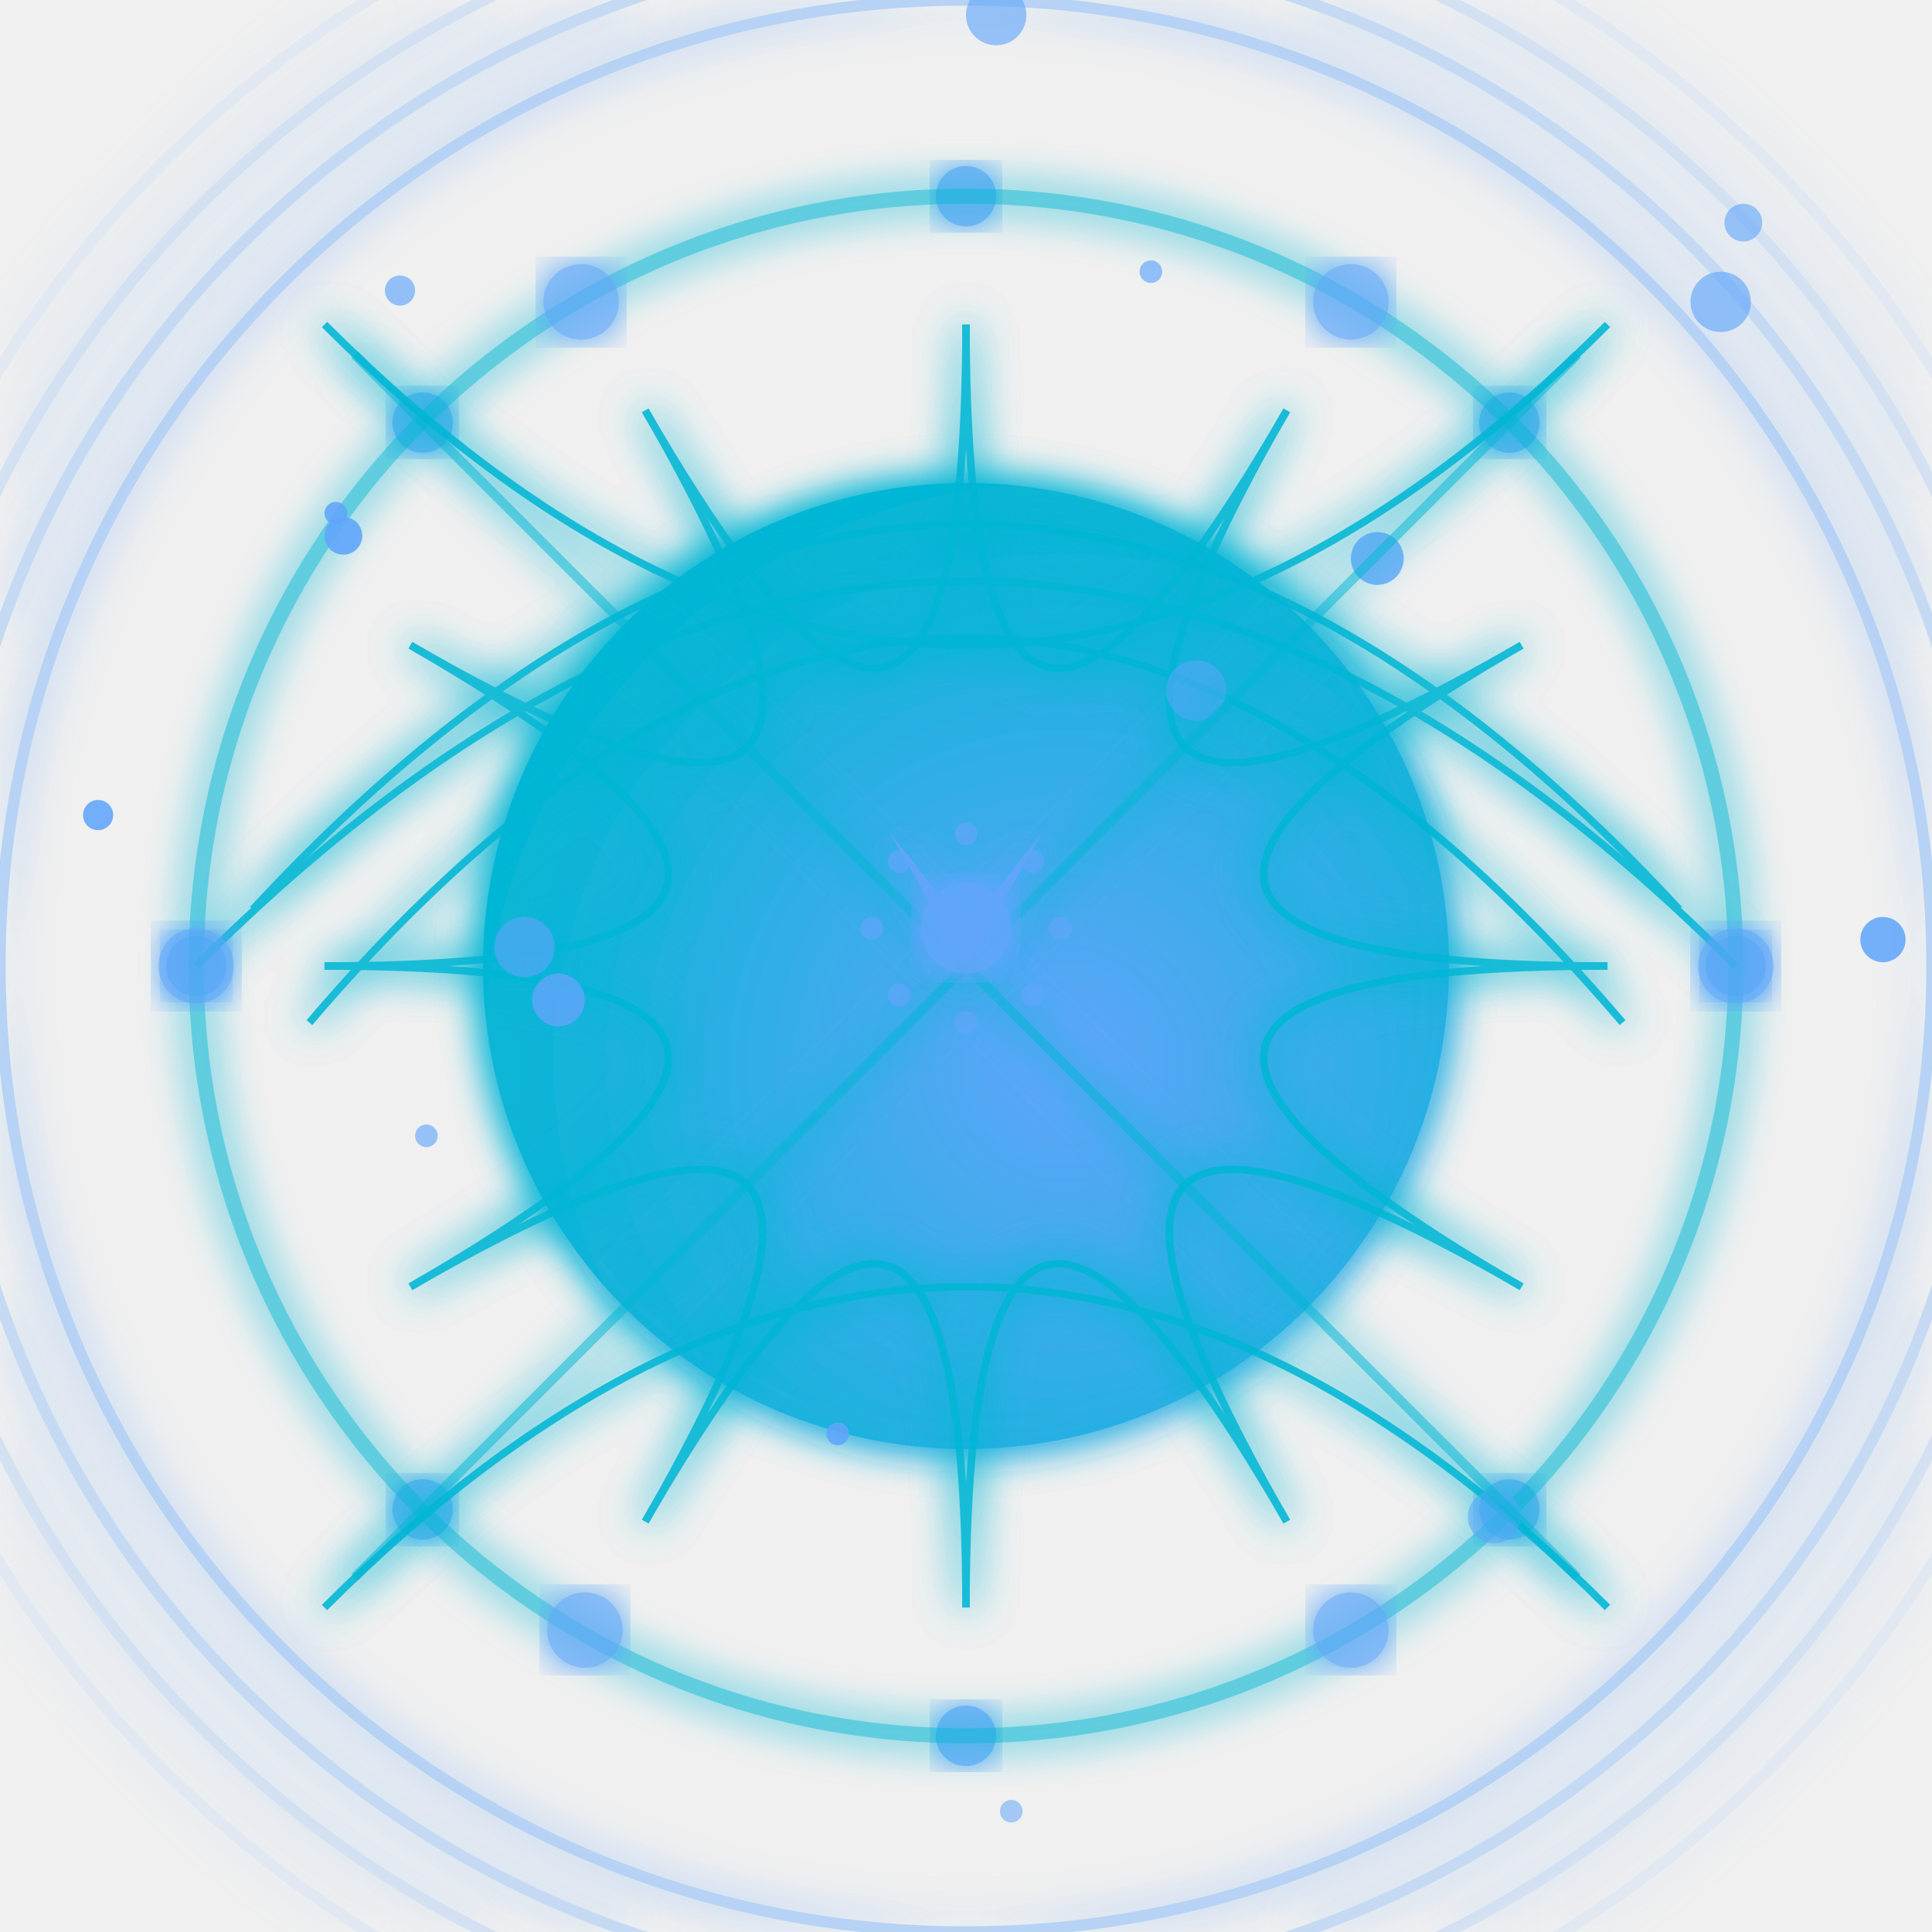
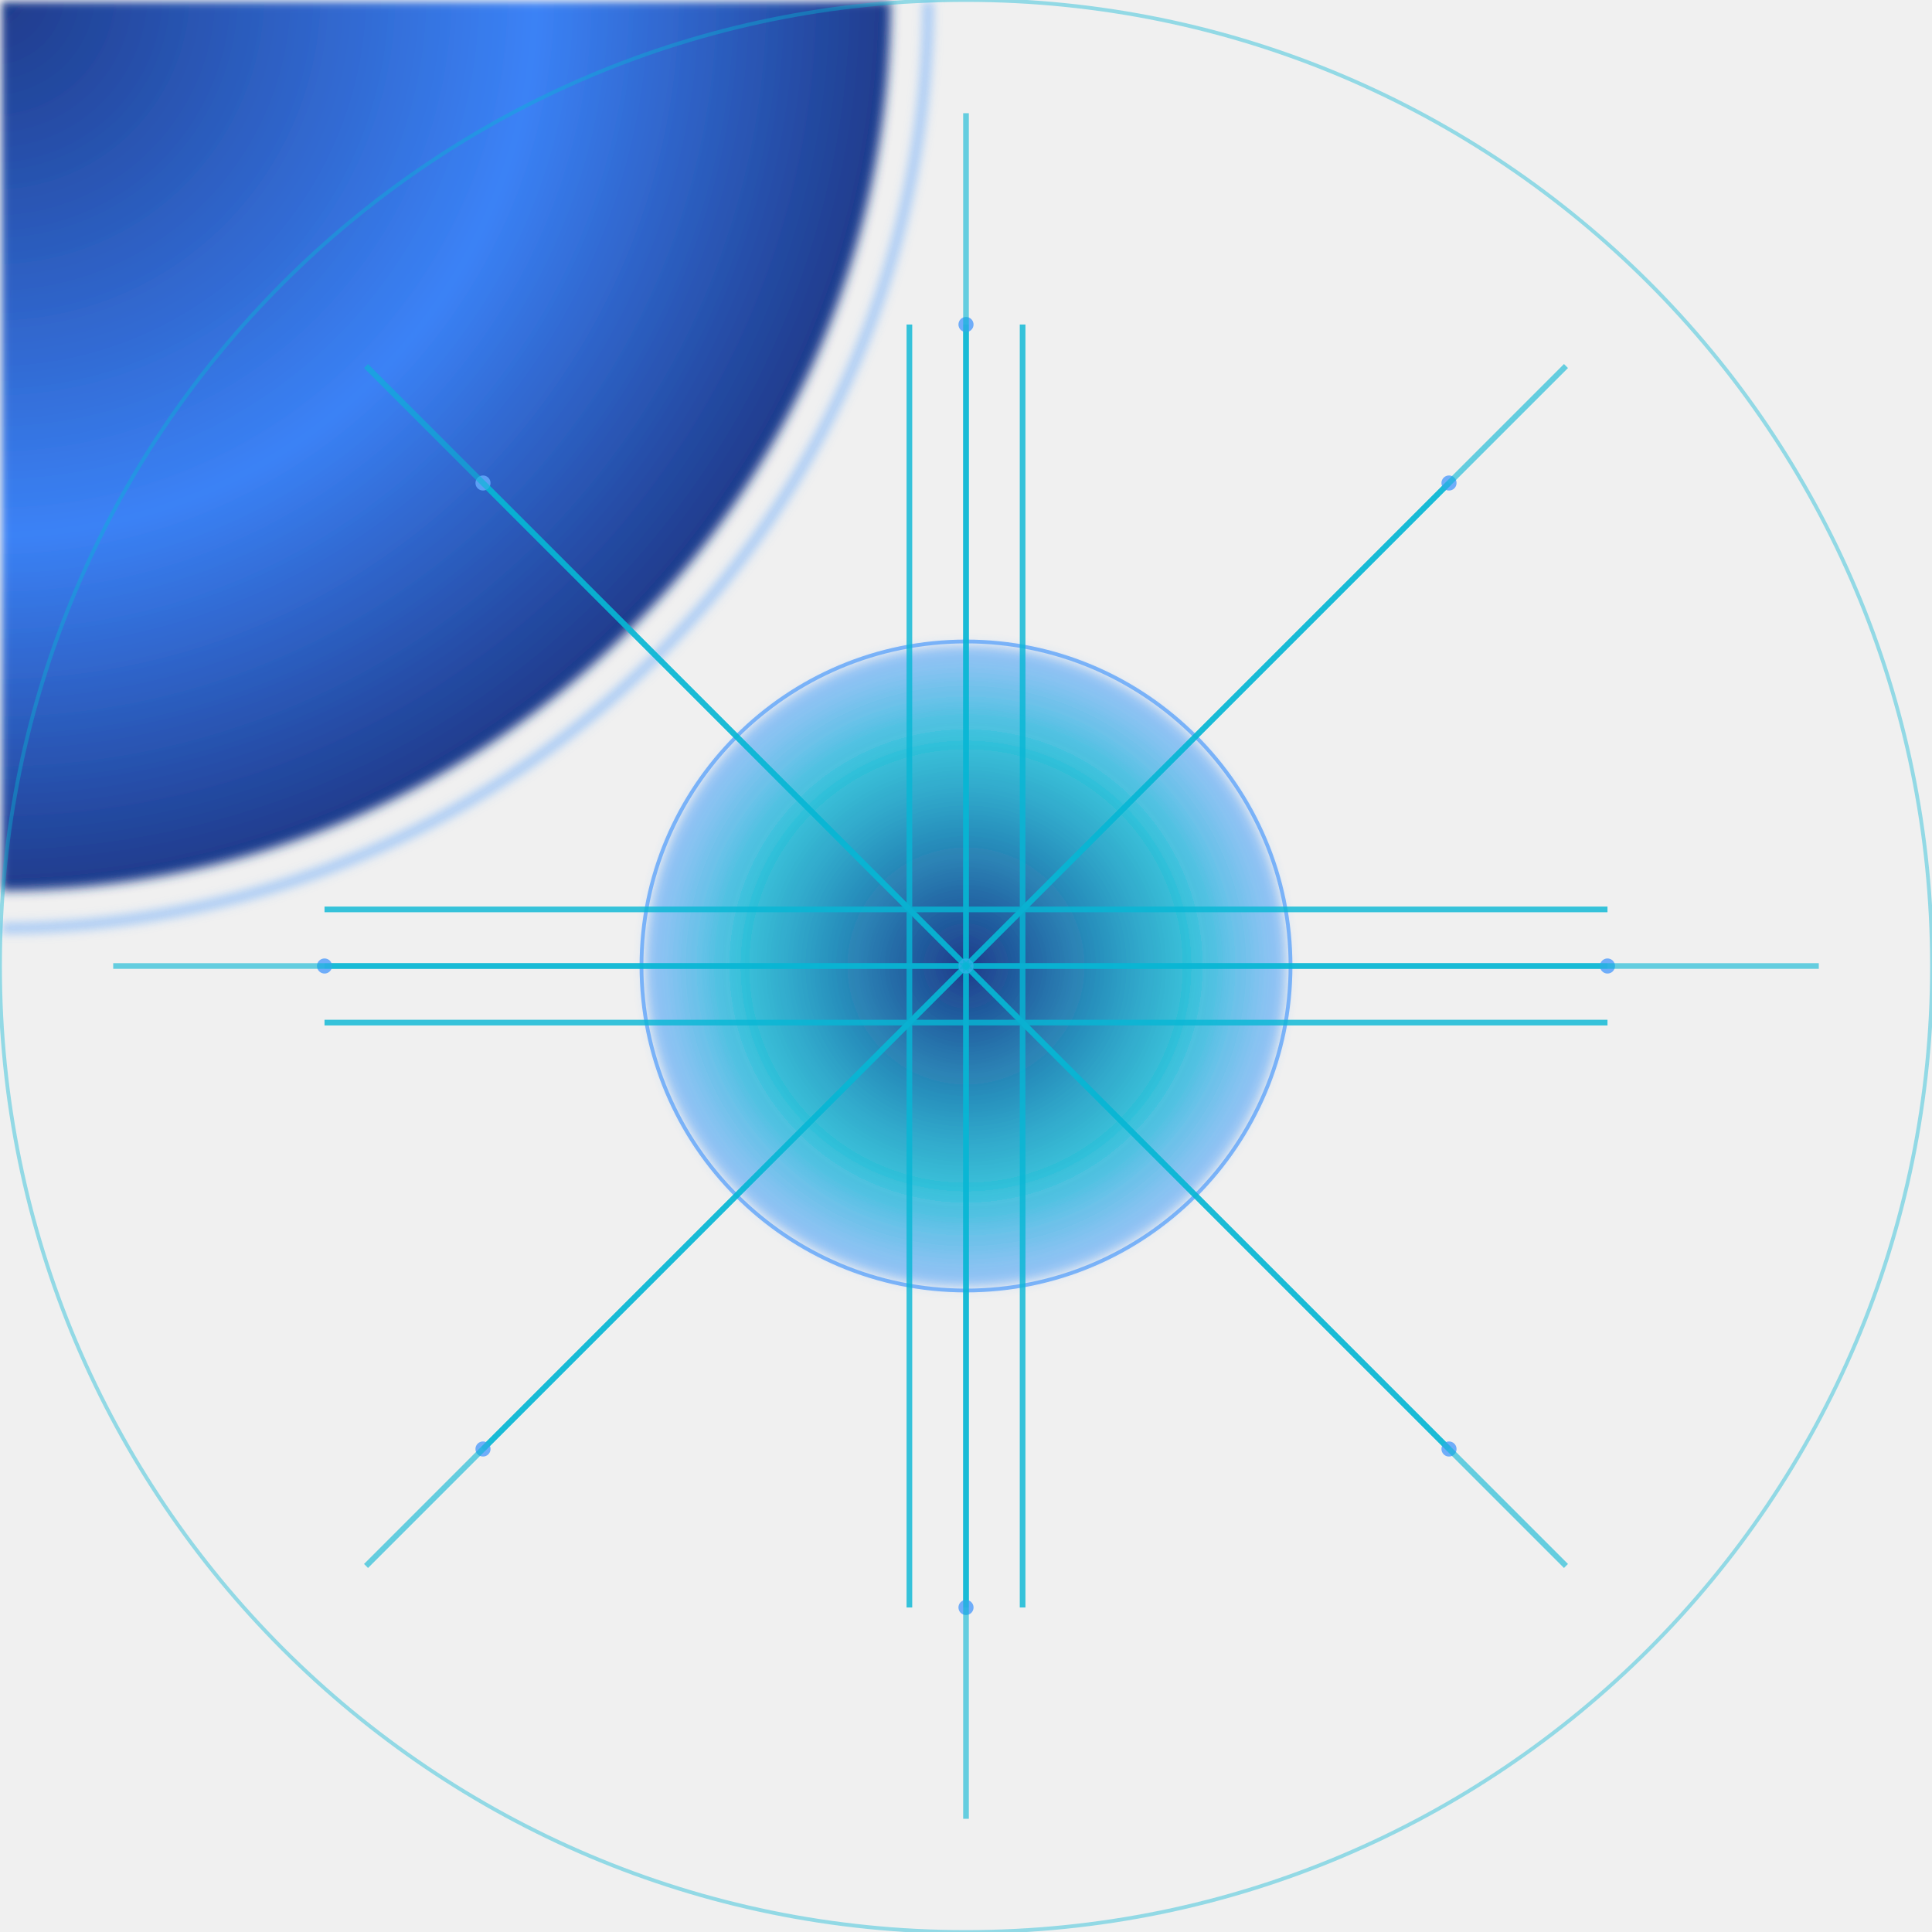
<svg xmlns="http://www.w3.org/2000/svg" baseProfile="full" height="512" version="1.1" viewBox="0 0 512 512" width="512">
  <defs>
-     <radialGradient cx="40%" cy="40%" id="ultimateCosmic-serenity" r="70%">
+     <radialGradient cx="50%" cy="50%" id="mainGradient-serenity" r="50%">
+       <stop offset="0%" stop-color="#1e3a8a" />
+       <stop offset="60%" stop-color="#3b82f6" />
+       <stop offset="100%" stop-color="#1e3a8a" />
+     </radialGradient>
+     <radialGradient cx="50%" cy="50%" id="haloGradient-serenity" r="50%">
+       <stop offset="0%" stop-color="#60a5fa" stop-opacity="0.8" />
+       <stop offset="50%" stop-color="#60a5fa" stop-opacity="0.4" />
+       <stop offset="100%" stop-color="#60a5fa" stop-opacity="0.0" />
+     </radialGradient>
+     <radialGradient cx="50%" cy="50%" id="coreGradient-serenity" r="50%">
      <stop offset="0%" stop-color="#1e3a8a" stop-opacity="1.0" />
-       <stop offset="1%" stop-color="#60a5fa" stop-opacity="0.98" />
-       <stop offset="3%" stop-color="#3b82f6" stop-opacity="0.95" />
-       <stop offset="5%" stop-color="#06b6d4" stop-opacity="0.92" />
-       <stop offset="8%" stop-color="#60a5fa" stop-opacity="0.88" />
-       <stop offset="12%" stop-color="#1e3a8a" stop-opacity="0.85" />
-       <stop offset="15%" stop-color="#3b82f6" stop-opacity="0.8" />
-       <stop offset="18%" stop-color="#06b6d4" stop-opacity="0.75" />
-       <stop offset="22%" stop-color="#60a5fa" stop-opacity="0.7" />
-       <stop offset="25%" stop-color="#1e3a8a" stop-opacity="0.65" />
-       <stop offset="28%" stop-color="#3b82f6" stop-opacity="0.6" />
-       <stop offset="32%" stop-color="#06b6d4" stop-opacity="0.55" />
-       <stop offset="35%" stop-color="#60a5fa" stop-opacity="0.5" />
-       <stop offset="38%" stop-color="#1e3a8a" stop-opacity="0.45" />
-       <stop offset="42%" stop-color="#3b82f6" stop-opacity="0.4" />
-       <stop offset="45%" stop-color="#06b6d4" stop-opacity="0.35" />
-       <stop offset="48%" stop-color="#60a5fa" stop-opacity="0.3" />
-       <stop offset="52%" stop-color="#1e3a8a" stop-opacity="0.25" />
-       <stop offset="55%" stop-color="#3b82f6" stop-opacity="0.2" />
-       <stop offset="58%" stop-color="#06b6d4" stop-opacity="0.15" />
-       <stop offset="62%" stop-color="#60a5fa" stop-opacity="0.1" />
-       <stop offset="65%" stop-color="#1e3a8a" stop-opacity="0.05" />
-       <stop offset="68%" stop-color="#3b82f6" stop-opacity="0.0" />
-       <stop offset="72%" stop-color="#06b6d4" stop-opacity="0.0" />
-       <stop offset="75%" stop-color="#60a5fa" stop-opacity="0.0" />
-       <stop offset="78%" stop-color="#1e3a8a" stop-opacity="0.0" />
-       <stop offset="82%" stop-color="#3b82f6" stop-opacity="0.0" />
-       <stop offset="85%" stop-color="#06b6d4" stop-opacity="0.0" />
-       <stop offset="88%" stop-color="#60a5fa" stop-opacity="0.0" />
-       <stop offset="92%" stop-color="#1e3a8a" stop-opacity="0.0" />
-       <stop offset="95%" stop-color="#3b82f6" stop-opacity="0.0" />
-       <stop offset="100%" stop-color="#1e3a8a" stop-opacity="0.0" />
+       <stop offset="70%" stop-color="#06b6d4" stop-opacity="0.8" />
+       <stop offset="100%" stop-color="#60a5fa" stop-opacity="0.6" />
    </radialGradient>
-     <radialGradient cx="60%" cy="60%" id="ultimateSecondaryCosmic-serenity" r="60%">
-       <stop offset="0%" stop-color="#60a5fa" />
-       <stop offset="100%" stop-color="#06b6d4" />
-     </radialGradient>
-     <filter id="ultimateCosmicGlow-serenity">
-       <feGaussianBlur in="SourceGraphic" stdDeviation="5.6" />
-       <feMerge>
-         <feMergeNode in="SourceGraphic" />
-         <feMergeNode />
-         <feMergeNode />
-       </feMerge>
+     <filter id="glow-serenity">
+       <feGaussianBlur in="SourceGraphic" stdDeviation="1.4" />
    </filter>
-     <filter id="ultimateCosmicTurbulence-serenity">
-       <feTurbulence baseFrequency="0.01" numOctaves="3" seed="42" type="fractalNoise" />
-       <feDisplacementMap in="SourceGraphic" in2="cosmicTurbulence" scale="25" xChannelSelector="R" yChannelSelector="G" />
-     </filter>
-     <filter id="ultimateCosmicDepth-serenity" />
-     <mask id="ultimateCosmicDepthMask-serenity">
-       <circle cx="100" cy="100" fill="white" r="86.0" />
-     </mask>
-     <mask id="ultimateCosmicOrganicMask-serenity">
-       <path d="M 40 40 Q 100 20 160 40 Q 100 160 40 160 Z" fill="white" />
-     </mask>
-     <pattern height="66" id="ultimateCosmicSurfacePattern-serenity" patternUnits="userSpaceOnUse" width="66">
-       <circle cx="14" cy="3" fill="#1e3a8a" opacity="0.236" r="7" />
-       <circle cx="17" cy="13" fill="#1e3a8a" opacity="0.357" r="4" />
-       <circle cx="4" cy="3" fill="#1e3a8a" opacity="0.227" r="4" />
-       <circle cx="64" cy="3" fill="#1e3a8a" opacity="0.401" r="6" />
-       <circle cx="53" cy="28" fill="#1e3a8a" opacity="0.356" r="10" />
-       <circle cx="0" cy="20" fill="#1e3a8a" opacity="0.269" r="9" />
-       <circle cx="19" cy="27" fill="#1e3a8a" opacity="0.186" r="8" />
-       <circle cx="48" cy="12" fill="#1e3a8a" opacity="0.447" r="8" />
-       <circle cx="33" cy="5" fill="#1e3a8a" opacity="0.338" r="10" />
-       <circle cx="48" cy="10" fill="#1e3a8a" opacity="0.44" r="7" />
-       <circle cx="46" cy="24" fill="#1e3a8a" opacity="0.166" r="4" />
-       <circle cx="29" cy="37" fill="#1e3a8a" opacity="0.449" r="4" />
-     </pattern>
-     <pattern height="133.0" id="ultimateCosmicNeuralPattern-serenity" patternUnits="userSpaceOnUse" width="133.0">
-       <line opacity="0.8" stroke="#60a5fa" stroke-width="2" x1="25" x2="71" y1="97" y2="116" />
-       <line opacity="0.8" stroke="#60a5fa" stroke-width="2" x1="93" x2="94" y1="41" y2="90" />
-       <line opacity="0.8" stroke="#60a5fa" stroke-width="2" x1="53" x2="18" y1="68" y2="43" />
-       <line opacity="0.8" stroke="#60a5fa" stroke-width="2" x1="62" x2="118" y1="41" y2="97" />
-       <line opacity="0.8" stroke="#60a5fa" stroke-width="2" x1="69" x2="83" y1="56" y2="14" />
-       <line opacity="0.8" stroke="#60a5fa" stroke-width="2" x1="58" x2="80" y1="8" y2="102" />
-       <line opacity="0.8" stroke="#60a5fa" stroke-width="2" x1="68" x2="54" y1="16" y2="80" />
-       <line opacity="0.8" stroke="#60a5fa" stroke-width="2" x1="54" x2="101" y1="127" y2="117" />
-       <line opacity="0.8" stroke="#60a5fa" stroke-width="2" x1="36" x2="35" y1="67" y2="63" />
-       <line opacity="0.8" stroke="#60a5fa" stroke-width="2" x1="67" x2="102" y1="109" y2="92" />
-     </pattern>
  </defs>
-   <circle cx="256" cy="256" fill="url(#ultimateCosmic-serenity)" filter="url(#ultimateCosmicDepth-serenity)" r="232.0" />
-   <circle cx="460" cy="256" fill="#60a5fa" filter="url(#ultimateCosmicGlow-serenity)" opacity="0.8" r="8" />
-   <circle cx="400" cy="400" fill="#60a5fa" filter="url(#ultimateCosmicGlow-serenity)" opacity="0.8" r="8" />
-   <circle cx="256" cy="460" fill="#60a5fa" filter="url(#ultimateCosmicGlow-serenity)" opacity="0.8" r="8" />
-   <circle cx="112" cy="400" fill="#60a5fa" filter="url(#ultimateCosmicGlow-serenity)" opacity="0.8" r="8" />
-   <circle cx="52" cy="256" fill="#60a5fa" filter="url(#ultimateCosmicGlow-serenity)" opacity="0.8" r="8" />
-   <circle cx="112" cy="112" fill="#60a5fa" filter="url(#ultimateCosmicGlow-serenity)" opacity="0.8" r="8" />
-   <circle cx="256" cy="52" fill="#60a5fa" filter="url(#ultimateCosmicGlow-serenity)" opacity="0.8" r="8" />
-   <circle cx="400" cy="112" fill="#60a5fa" filter="url(#ultimateCosmicGlow-serenity)" opacity="0.8" r="8" />
-   <circle cx="256" cy="256" fill="url(#ultimateSecondaryCosmic-serenity)" filter="url(#ultimateCosmicGlow-serenity)" r="128">
-     <animate attributeName="r" dur="3.0s" repeatCount="indefinite" values="128;140.8;128" />
+   <circle cx="0" cy="0" fill="url(#mainGradient-serenity)" filter="url(#glow-serenity)" r="236" />
+   <circle cx="0" cy="0" fill="none" filter="url(#glow-serenity)" opacity="0.7" r="246" stroke="#60a5fa" stroke-width="2">
+     <animate attributeName="opacity" dur="3.0s" repeatCount="indefinite" values="0.7;0.3;0.7" />
  </circle>
-   <g fill="none" filter="url(#ultimateCosmicGlow-serenity)" opacity="0.9" stroke="#06b6d4" stroke-width="2">
-     <path d="M52.0 256 Q256 52.0 460.0 256">
-       <animate attributeName="stroke-dashoffset" begin="0.0s" dur="6.0s" repeatCount="indefinite" values="0;-300;0" />
-     </path>
-     <path d="M67.0 241 Q256 37.0 445.0 241">
-       <animate attributeName="stroke-dashoffset" begin="0.4s" dur="6.0s" repeatCount="indefinite" values="0;-300;0" />
-     </path>
-     <path d="M82.0 271 Q256 67.0 430.0 271">
-       <animate attributeName="stroke-dashoffset" begin="0.8s" dur="6.0s" repeatCount="indefinite" values="0;-300;0" />
-     </path>
-     <path d="M86 86 Q256 256 426 86">
-       <animate attributeName="stroke-dashoffset" begin="1.2s" dur="6.0s" repeatCount="indefinite" values="0;-300;0" />
-     </path>
-     <path d="M86 426 Q256 256 426 426">
-       <animate attributeName="stroke-dashoffset" begin="1.6s" dur="6.0s" repeatCount="indefinite" values="0;-300;0" />
-     </path>
-     <path d="M426.0 256.0 Q256 256 403.224 341.0">
-       <animate attributeName="stroke-dashoffset" begin="2.0s" dur="6.0s" repeatCount="indefinite" values="0;-300;0" />
-     </path>
-     <path d="M403.224 341.0 Q256 256 341.0 403.224">
-       <animate attributeName="stroke-dashoffset" begin="2.4s" dur="6.0s" repeatCount="indefinite" values="0;-300;0" />
-     </path>
-     <path d="M341.0 403.224 Q256 256 256.0 426.0">
-       <animate attributeName="stroke-dashoffset" begin="2.8s" dur="6.0s" repeatCount="indefinite" values="0;-300;0" />
-     </path>
-     <path d="M256.0 426.0 Q256 256 171 403.224">
-       <animate attributeName="stroke-dashoffset" begin="3.2s" dur="6.0s" repeatCount="indefinite" values="0;-300;0" />
-     </path>
-     <path d="M171 403.224 Q256 256 108.776 341">
-       <animate attributeName="stroke-dashoffset" begin="3.6s" dur="6.0s" repeatCount="indefinite" values="0;-300;0" />
-     </path>
-     <path d="M108.776 341.0 Q256 256 86.0 256.0">
-       <animate attributeName="stroke-dashoffset" begin="4.0s" dur="6.0s" repeatCount="indefinite" values="0;-300;0" />
-     </path>
-     <path d="M86.0 256.0 Q256 256 108.776 171">
-       <animate attributeName="stroke-dashoffset" begin="4.4s" dur="6.0s" repeatCount="indefinite" values="0;-300;0" />
-     </path>
-     <path d="M108.776 171.0 Q256 256 171 108.776">
-       <animate attributeName="stroke-dashoffset" begin="4.8s" dur="6.0s" repeatCount="indefinite" values="0;-300;0" />
-     </path>
-     <path d="M171 108.776 Q256 256 256 86.0">
-       <animate attributeName="stroke-dashoffset" begin="5.2s" dur="6.0s" repeatCount="indefinite" values="0;-300;0" />
-     </path>
-     <path d="M256 86.0 Q256 256 341.0 108.776">
-       <animate attributeName="stroke-dashoffset" begin="5.6s" dur="6.0s" repeatCount="indefinite" values="0;-300;0" />
-     </path>
-     <path d="M341.0 108.776 Q256 256 403.224 171">
-       <animate attributeName="stroke-dashoffset" begin="6.0s" dur="6.0s" repeatCount="indefinite" values="0;-300;0" />
-     </path>
-     <path d="M403.224 171 Q256 256 426.0 256">
-       <animate attributeName="stroke-dashoffset" begin="6.4s" dur="6.0s" repeatCount="indefinite" values="0;-300;0" />
-     </path>
+   <circle cx="256" cy="256" fill="none" opacity="0.4" r="256" stroke="#06b6d4" stroke-width="1" />
+   <circle cx="256" cy="256" fill="url(#coreGradient-serenity)" filter="url(#glow-serenity)" r="85" />
+   <circle cx="256" cy="256" fill="none" opacity="0.8" r="86" stroke="#60a5fa" stroke-width="1" />
+   <g fill="none" opacity="0.8" stroke="#06b6d4" stroke-width="1.5">
+     <path d="M86 256 L426 256" />
+     <path d="M86 241 L426 241" />
+     <path d="M86 271 L426 271" />
+     <path d="M256 86 L256 426" />
+     <path d="M241 86 L241 426" />
+     <path d="M271 86 L271 426" />
+     <path d="M128 128 L384 384" />
+     <path d="M128 384 L384 128" />
  </g>
-   <circle cx="256" cy="256" fill="none" filter="url(#ultimateCosmicGlow-serenity)" opacity="0.4" r="256" stroke="#60a5fa" stroke-width="3" />
-   <circle cx="256" cy="256" fill="none" filter="url(#ultimateCosmicGlow-serenity)" opacity="0.3" r="271" stroke="#60a5fa" stroke-width="3" />
-   <circle cx="256" cy="256" fill="none" filter="url(#ultimateCosmicGlow-serenity)" opacity="0.2" r="286" stroke="#60a5fa" stroke-width="3" />
-   <circle cx="256" cy="256" fill="none" filter="url(#ultimateCosmicGlow-serenity)" opacity="0.1" r="301" stroke="#60a5fa" stroke-width="3" />
-   <circle cx="256" cy="256" fill="none" filter="url(#ultimateCosmicGlow-serenity)" opacity="0.6" r="204.0" stroke="#06b6d4" stroke-width="4">
-     <animate attributeName="r" dur="4.0s" repeatCount="indefinite" values="204.0;244.8;204.0" />
+   <circle cx="256" cy="256" fill="#60a5fa" opacity="0.9" r="2">
+     <animate attributeName="opacity" begin="0.0s" dur="2.0s" repeatCount="indefinite" values="0.9;0.3;0.9" />
  </circle>
-   <circle cx="318" cy="574" fill="#60a5fa" opacity="0.697" r="7">
-     <animate attributeName="opacity" begin="0.0s" dur="2.5s" repeatCount="indefinite" values="0.5;1.0;0.5" />
+   <circle cx="86" cy="256" fill="#60a5fa" opacity="0.9" r="2">
+     <animate attributeName="opacity" begin="0.1s" dur="2.0s" repeatCount="indefinite" values="0.9;0.3;0.9" />
  </circle>
-   <circle cx="266" cy="-36" fill="#60a5fa" opacity="0.751" r="4">
-     <animate attributeName="opacity" begin="0.1s" dur="2.5s" repeatCount="indefinite" values="0.5;1.0;0.5" />
+   <circle cx="426" cy="256" fill="#60a5fa" opacity="0.9" r="2">
+     <animate attributeName="opacity" begin="0.2s" dur="2.0s" repeatCount="indefinite" values="0.9;0.3;0.9" />
  </circle>
-   <circle cx="305" cy="72" fill="#60a5fa" opacity="0.654" r="3">
-     <animate attributeName="opacity" begin="0.2s" dur="2.5s" repeatCount="indefinite" values="0.5;1.0;0.5" />
+   <circle cx="256" cy="86" fill="#60a5fa" opacity="0.9" r="2">
+     <animate attributeName="opacity" begin="0.3s" dur="2.0s" repeatCount="indefinite" values="0.9;0.3;0.9" />
  </circle>
-   <circle cx="91" cy="142" fill="#60a5fa" opacity="0.888" r="5">
-     <animate attributeName="opacity" begin="0.3s" dur="2.5s" repeatCount="indefinite" values="0.5;1.0;0.5" />
+   <circle cx="256" cy="426" fill="#60a5fa" opacity="0.9" r="2">
+     <animate attributeName="opacity" begin="0.4s" dur="2.0s" repeatCount="indefinite" values="0.9;0.3;0.9" />
  </circle>
-   <circle cx="317" cy="183" fill="#60a5fa" opacity="0.546" r="8">
-     <animate attributeName="opacity" begin="0.4s" dur="2.5s" repeatCount="indefinite" values="0.5;1.0;0.5" />
+   <circle cx="128" cy="128" fill="#60a5fa" opacity="0.9" r="2">
+     <animate attributeName="opacity" begin="0.5s" dur="2.0s" repeatCount="indefinite" values="0.9;0.3;0.9" />
  </circle>
-   <circle cx="456" cy="80" fill="#60a5fa" opacity="0.636" r="8">
-     <animate attributeName="opacity" begin="0.5s" dur="2.5s" repeatCount="indefinite" values="0.5;1.0;0.5" />
+   <circle cx="384" cy="384" fill="#60a5fa" opacity="0.9" r="2">
+     <animate attributeName="opacity" begin="0.6s" dur="2.0s" repeatCount="indefinite" values="0.9;0.3;0.9" />
  </circle>
-   <circle cx="222" cy="380" fill="#60a5fa" opacity="0.882" r="3">
-     <animate attributeName="opacity" begin="0.6s" dur="2.5s" repeatCount="indefinite" values="0.5;1.0;0.5" />
+   <circle cx="128" cy="384" fill="#60a5fa" opacity="0.9" r="2">
+     <animate attributeName="opacity" begin="0.7s" dur="2.0s" repeatCount="indefinite" values="0.9;0.3;0.9" />
  </circle>
-   <circle cx="365" cy="148" fill="#60a5fa" opacity="0.805" r="7">
-     <animate attributeName="opacity" begin="0.7s" dur="2.5s" repeatCount="indefinite" values="0.5;1.0;0.5" />
+   <circle cx="384" cy="128" fill="#60a5fa" opacity="0.9" r="2">
+     <animate attributeName="opacity" begin="0.8s" dur="2.0s" repeatCount="indefinite" values="0.9;0.3;0.9" />
  </circle>
-   <circle cx="139" cy="251" fill="#60a5fa" opacity="0.619" r="8">
-     <animate attributeName="opacity" begin="0.8s" dur="2.5s" repeatCount="indefinite" values="0.5;1.0;0.5" />
-   </circle>
-   <circle cx="106" cy="77" fill="#60a5fa" opacity="0.65" r="4">
-     <animate attributeName="opacity" begin="0.9s" dur="2.5s" repeatCount="indefinite" values="0.5;1.0;0.5" />
-   </circle>
-   <circle cx="421" cy="522" fill="#60a5fa" opacity="0.867" r="7">
-     <animate attributeName="opacity" begin="1.0s" dur="2.5s" repeatCount="indefinite" values="0.5;1.0;0.5" />
-   </circle>
-   <circle cx="89" cy="136" fill="#60a5fa" opacity="0.872" r="3">
-     <animate attributeName="opacity" begin="1.1s" dur="2.5s" repeatCount="indefinite" values="0.5;1.0;0.5" />
-   </circle>
-   <circle cx="462" cy="59" fill="#60a5fa" opacity="0.596" r="5">
-     <animate attributeName="opacity" begin="1.2s" dur="2.5s" repeatCount="indefinite" values="0.5;1.0;0.5" />
-   </circle>
-   <circle cx="268" cy="480" fill="#60a5fa" opacity="0.534" r="3">
-     <animate attributeName="opacity" begin="1.3s" dur="2.5s" repeatCount="indefinite" values="0.5;1.0;0.5" />
-   </circle>
-   <circle cx="148" cy="265" fill="#60a5fa" opacity="0.806" r="7">
-     <animate attributeName="opacity" begin="1.4s" dur="2.5s" repeatCount="indefinite" values="0.5;1.0;0.5" />
-   </circle>
-   <circle cx="396" cy="402" fill="#60a5fa" opacity="0.566" r="7">
-     <animate attributeName="opacity" begin="1.5s" dur="2.5s" repeatCount="indefinite" values="0.5;1.0;0.5" />
-   </circle>
-   <circle cx="26" cy="216" fill="#60a5fa" opacity="0.872" r="4">
-     <animate attributeName="opacity" begin="1.6s" dur="2.5s" repeatCount="indefinite" values="0.5;1.0;0.5" />
-   </circle>
-   <circle cx="264" cy="4" fill="#60a5fa" opacity="0.625" r="8">
-     <animate attributeName="opacity" begin="1.7s" dur="2.5s" repeatCount="indefinite" values="0.5;1.0;0.5" />
-   </circle>
-   <circle cx="499" cy="249" fill="#60a5fa" opacity="0.86" r="6">
-     <animate attributeName="opacity" begin="1.8s" dur="2.5s" repeatCount="indefinite" values="0.5;1.0;0.5" />
-   </circle>
-   <circle cx="113" cy="301" fill="#60a5fa" opacity="0.635" r="3">
-     <animate attributeName="opacity" begin="1.9s" dur="2.5s" repeatCount="indefinite" values="0.5;1.0;0.5" />
-   </circle>
-   <circle cx="460" cy="256" fill="#60a5fa" filter="url(#ultimateCosmicGlow-serenity)" opacity="0.7" r="10">
-     <animate attributeName="r" begin="0.0s" dur="3.0s" repeatCount="indefinite" values="10;15;10" />
-   </circle>
-   <circle cx="358" cy="432" fill="#60a5fa" filter="url(#ultimateCosmicGlow-serenity)" opacity="0.7" r="10">
-     <animate attributeName="r" begin="0.2s" dur="3.0s" repeatCount="indefinite" values="10;15;10" />
-   </circle>
-   <circle cx="155" cy="432" fill="#60a5fa" filter="url(#ultimateCosmicGlow-serenity)" opacity="0.7" r="10">
-     <animate attributeName="r" begin="0.4s" dur="3.0s" repeatCount="indefinite" values="10;15;10" />
-   </circle>
-   <circle cx="52" cy="256" fill="#60a5fa" filter="url(#ultimateCosmicGlow-serenity)" opacity="0.7" r="10">
-     <animate attributeName="r" begin="0.6s" dur="3.0s" repeatCount="indefinite" values="10;15;10" />
-   </circle>
-   <circle cx="154" cy="80" fill="#60a5fa" filter="url(#ultimateCosmicGlow-serenity)" opacity="0.7" r="10">
-     <animate attributeName="r" begin="0.8s" dur="3.0s" repeatCount="indefinite" values="10;15;10" />
-   </circle>
-   <circle cx="358" cy="80" fill="#60a5fa" filter="url(#ultimateCosmicGlow-serenity)" opacity="0.7" r="10">
-     <animate attributeName="r" begin="1.0s" dur="3.0s" repeatCount="indefinite" values="10;15;10" />
-   </circle>
-   <line filter="url(#ultimateCosmicGlow-serenity)" opacity="0.6" stroke="#06b6d4" stroke-width="2.5" x1="256" x2="486" y1="256" y2="256">
-     <animate attributeName="opacity" begin="0.0s" dur="4.0s" repeatCount="indefinite" values="0.6;1.0;0.6" />
+   <line opacity="0.6" stroke="#06b6d4" stroke-width="1.5" x1="256" x2="482" y1="256" y2="256">
+     <animate attributeName="opacity" begin="0.0s" dur="3.0s" repeatCount="indefinite" values="0.6;1.0;0.6" />
  </line>
-   <line filter="url(#ultimateCosmicGlow-serenity)" opacity="0.6" stroke="#06b6d4" stroke-width="2.5" x1="256" x2="418" y1="256" y2="418">
-     <animate attributeName="opacity" begin="0.15s" dur="4.0s" repeatCount="indefinite" values="0.6;1.0;0.6" />
+   <line opacity="0.6" stroke="#06b6d4" stroke-width="1.5" x1="256" x2="415" y1="256" y2="415">
+     <animate attributeName="opacity" begin="0.2s" dur="3.0s" repeatCount="indefinite" values="0.6;1.0;0.6" />
  </line>
-   <line filter="url(#ultimateCosmicGlow-serenity)" opacity="0.6" stroke="#06b6d4" stroke-width="2.5" x1="256" x2="256" y1="256" y2="486">
-     <animate attributeName="opacity" begin="0.3s" dur="4.0s" repeatCount="indefinite" values="0.6;1.0;0.6" />
+   <line opacity="0.6" stroke="#06b6d4" stroke-width="1.5" x1="256" x2="256" y1="256" y2="482">
+     <animate attributeName="opacity" begin="0.4s" dur="3.0s" repeatCount="indefinite" values="0.6;1.0;0.6" />
  </line>
-   <line filter="url(#ultimateCosmicGlow-serenity)" opacity="0.6" stroke="#06b6d4" stroke-width="2.5" x1="256" x2="94" y1="256" y2="418">
-     <animate attributeName="opacity" begin="0.45s" dur="4.0s" repeatCount="indefinite" values="0.6;1.0;0.6" />
+   <line opacity="0.6" stroke="#06b6d4" stroke-width="1.5" x1="256" x2="97" y1="256" y2="415">
+     <animate attributeName="opacity" begin="0.6s" dur="3.0s" repeatCount="indefinite" values="0.6;1.0;0.6" />
  </line>
-   <line filter="url(#ultimateCosmicGlow-serenity)" opacity="0.6" stroke="#06b6d4" stroke-width="2.5" x1="256" x2="26" y1="256" y2="256">
-     <animate attributeName="opacity" begin="0.6s" dur="4.0s" repeatCount="indefinite" values="0.6;1.0;0.6" />
+   <line opacity="0.6" stroke="#06b6d4" stroke-width="1.5" x1="256" x2="30" y1="256" y2="256">
+     <animate attributeName="opacity" begin="0.8s" dur="3.0s" repeatCount="indefinite" values="0.6;1.0;0.6" />
  </line>
-   <line filter="url(#ultimateCosmicGlow-serenity)" opacity="0.6" stroke="#06b6d4" stroke-width="2.5" x1="256" x2="94" y1="256" y2="94">
-     <animate attributeName="opacity" begin="0.75s" dur="4.0s" repeatCount="indefinite" values="0.6;1.0;0.6" />
+   <line opacity="0.6" stroke="#06b6d4" stroke-width="1.5" x1="256" x2="97" y1="256" y2="97">
+     <animate attributeName="opacity" begin="1.0s" dur="3.0s" repeatCount="indefinite" values="0.6;1.0;0.6" />
  </line>
-   <line filter="url(#ultimateCosmicGlow-serenity)" opacity="0.6" stroke="#06b6d4" stroke-width="2.5" x1="256" x2="256" y1="256" y2="26">
-     <animate attributeName="opacity" begin="0.9s" dur="4.0s" repeatCount="indefinite" values="0.6;1.0;0.6" />
+   <line opacity="0.6" stroke="#06b6d4" stroke-width="1.5" x1="256" x2="256" y1="256" y2="30">
+     <animate attributeName="opacity" begin="1.2s" dur="3.0s" repeatCount="indefinite" values="0.6;1.0;0.6" />
  </line>
-   <line filter="url(#ultimateCosmicGlow-serenity)" opacity="0.6" stroke="#06b6d4" stroke-width="2.5" x1="256" x2="418" y1="256" y2="94">
-     <animate attributeName="opacity" begin="1.05s" dur="4.0s" repeatCount="indefinite" values="0.6;1.0;0.6" />
+   <line opacity="0.6" stroke="#06b6d4" stroke-width="1.5" x1="256" x2="415" y1="256" y2="97">
+     <animate attributeName="opacity" begin="1.4s" dur="3.0s" repeatCount="indefinite" values="0.6;1.0;0.6" />
  </line>
-   <g>
-     <path d="M236 221 L256 246 L276 221 L256 256 Z" fill="#60a5fa" filter="url(#ultimateCosmicGlow-serenity)">
-       <animate attributeName="opacity" dur="2.5s" repeatCount="indefinite" values="0.8;1.0;0.8" />
-     </path>
-     <circle cx="256" cy="246" fill="#60a5fa" filter="url(#ultimateCosmicGlow-serenity)" opacity="0.9" r="12">
-       <animate attributeName="r" dur="3.0s" repeatCount="indefinite" values="12;18;12" />
-     </circle>
-     <g>
-       <circle cx="281.0" cy="246.0" fill="#60a5fa" opacity="0.7" r="3">
-         <animate attributeName="opacity" begin="0.0s" dur="3.5s" repeatCount="indefinite" values="0.7;1.0;0.7" />
-       </circle>
-       <circle cx="273.678" cy="263.678" fill="#60a5fa" opacity="0.7" r="3">
-         <animate attributeName="opacity" begin="0.2s" dur="3.5s" repeatCount="indefinite" values="0.7;1.0;0.7" />
-       </circle>
-       <circle cx="256.0" cy="271.0" fill="#60a5fa" opacity="0.7" r="3">
-         <animate attributeName="opacity" begin="0.4s" dur="3.5s" repeatCount="indefinite" values="0.7;1.0;0.7" />
-       </circle>
-       <circle cx="238.322" cy="263.678" fill="#60a5fa" opacity="0.7" r="3">
-         <animate attributeName="opacity" begin="0.6s" dur="3.5s" repeatCount="indefinite" values="0.7;1.0;0.7" />
-       </circle>
-       <circle cx="231.0" cy="246.0" fill="#60a5fa" opacity="0.7" r="3">
-         <animate attributeName="opacity" begin="0.8s" dur="3.5s" repeatCount="indefinite" values="0.7;1.0;0.7" />
-       </circle>
-       <circle cx="238.322" cy="228.322" fill="#60a5fa" opacity="0.7" r="3">
-         <animate attributeName="opacity" begin="1.0s" dur="3.5s" repeatCount="indefinite" values="0.7;1.0;0.7" />
-       </circle>
-       <circle cx="256.0" cy="221.0" fill="#60a5fa" opacity="0.7" r="3">
-         <animate attributeName="opacity" begin="1.2s" dur="3.5s" repeatCount="indefinite" values="0.7;1.0;0.7" />
-       </circle>
-       <circle cx="273.678" cy="228.322" fill="#60a5fa" opacity="0.7" r="3">
-         <animate attributeName="opacity" begin="1.4s" dur="3.5s" repeatCount="indefinite" values="0.7;1.0;0.7" />
-       </circle>
-     </g>
-   </g>
</svg>
